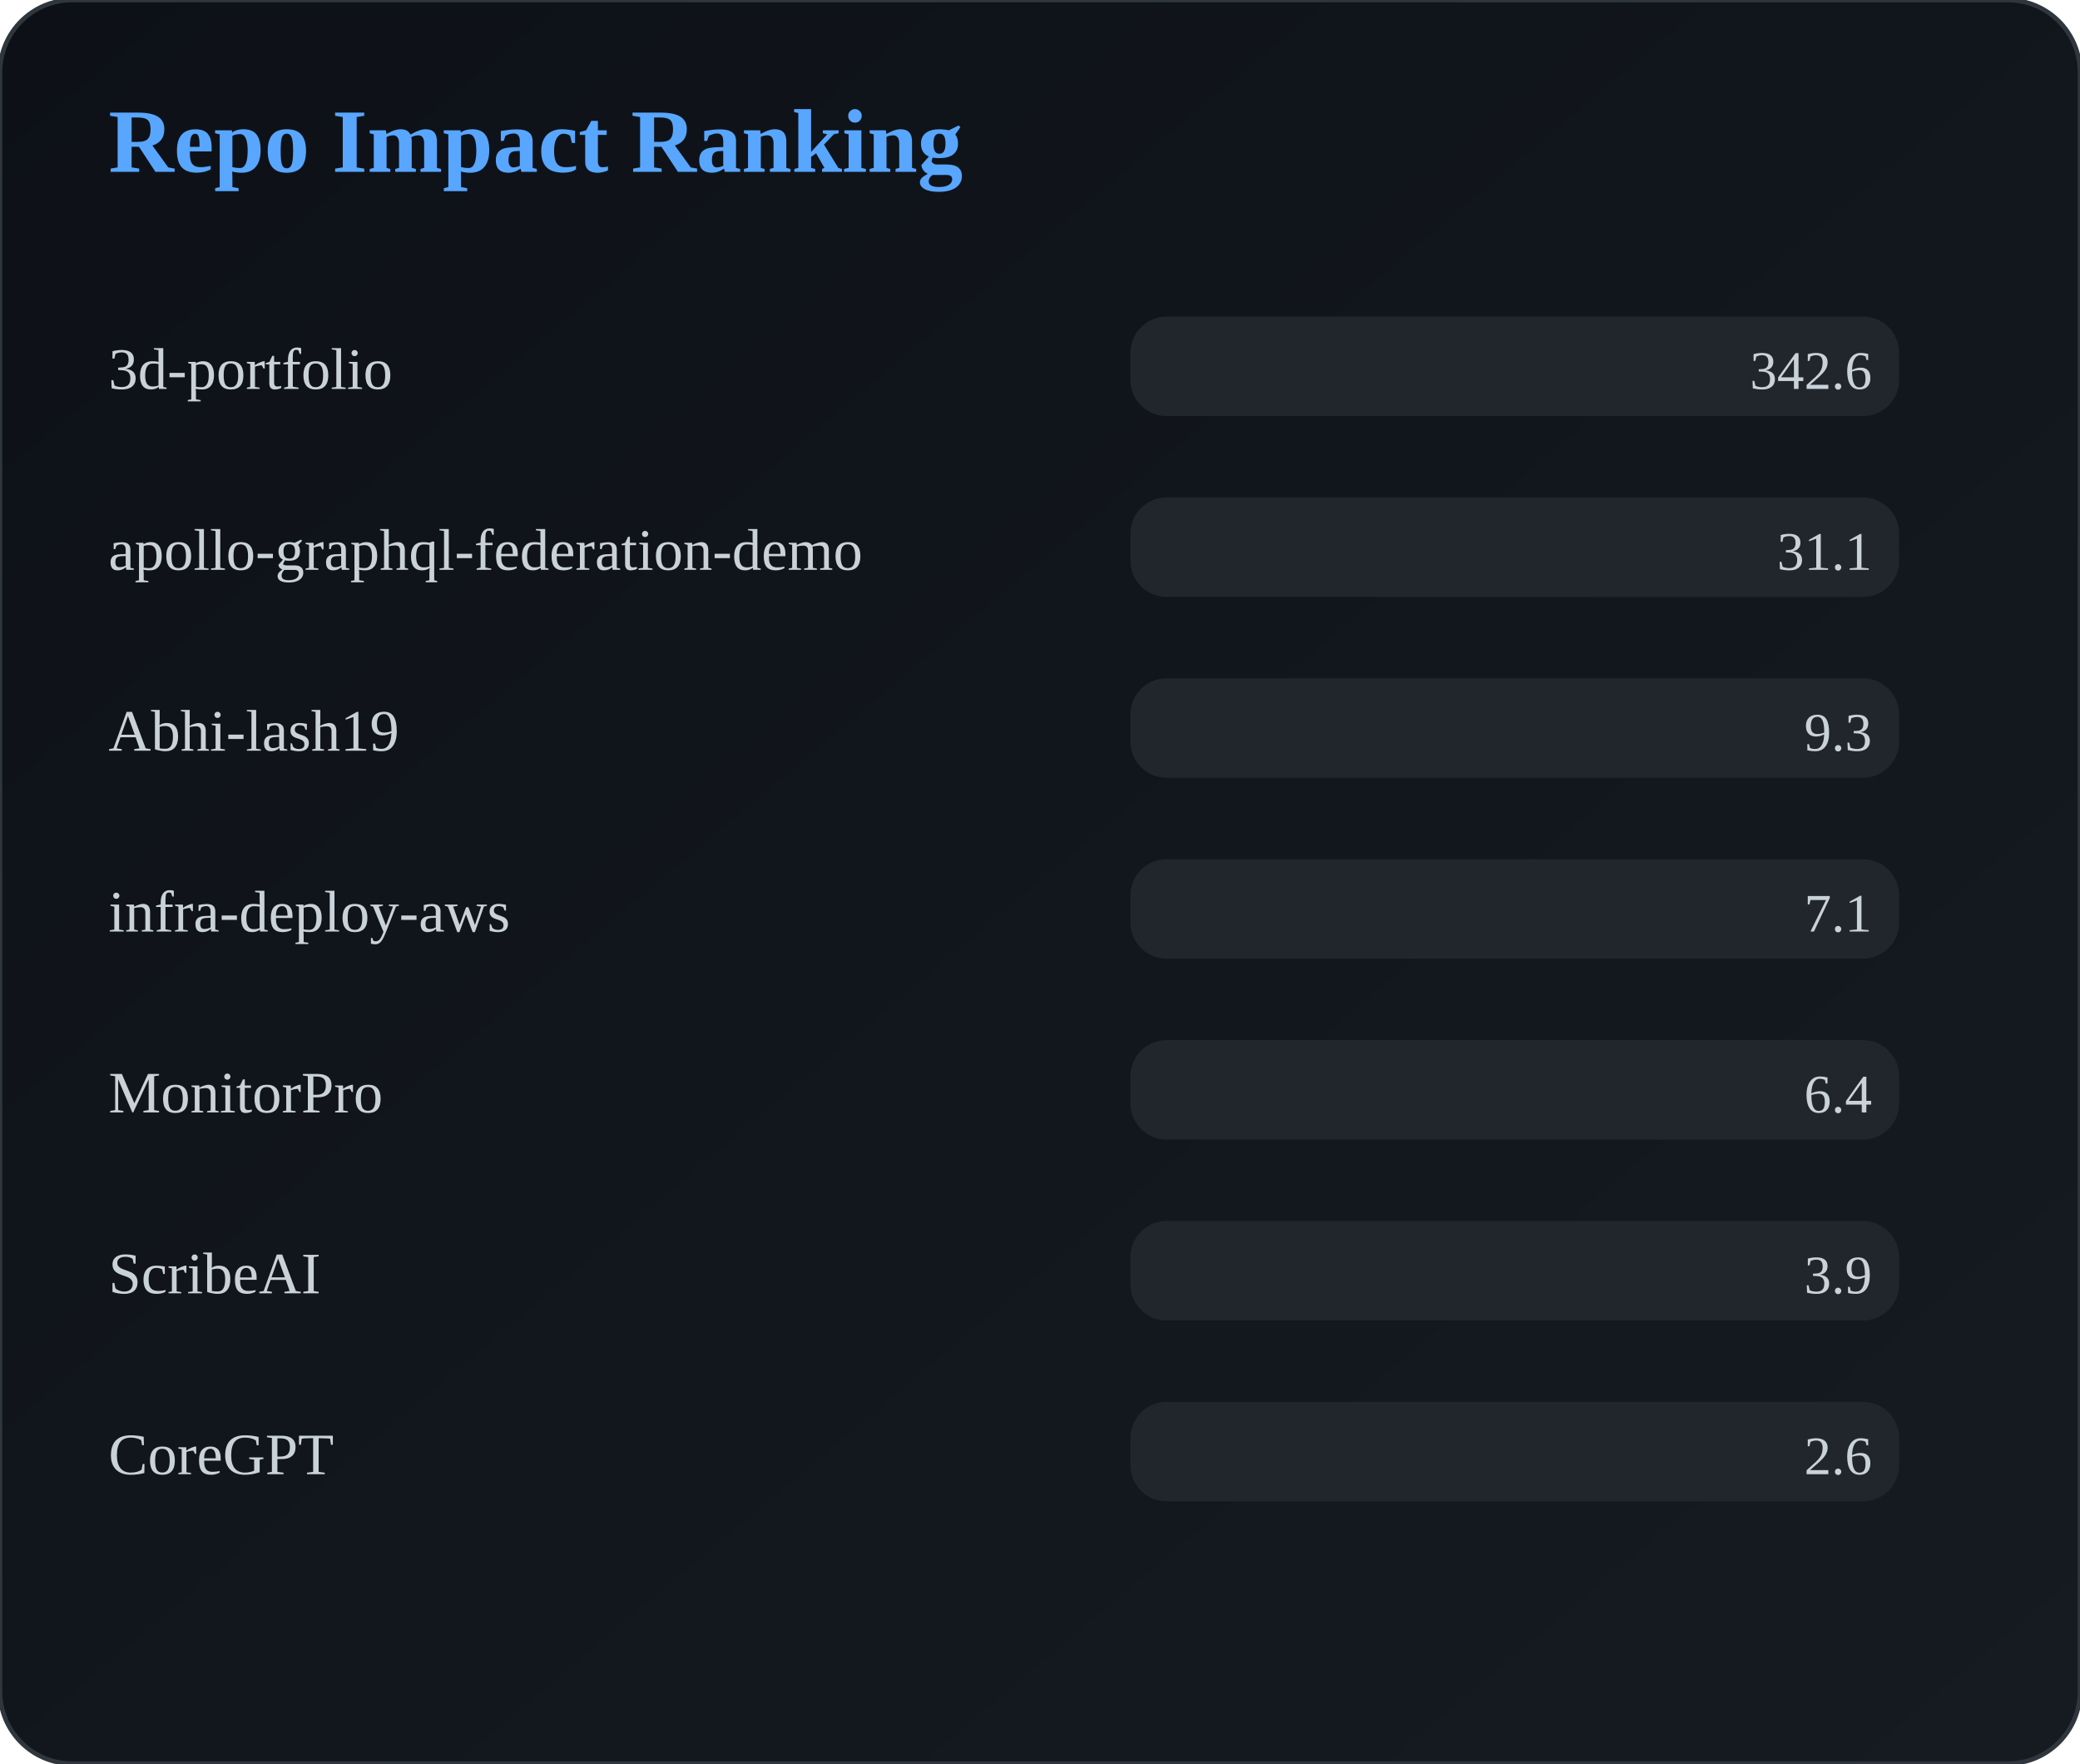
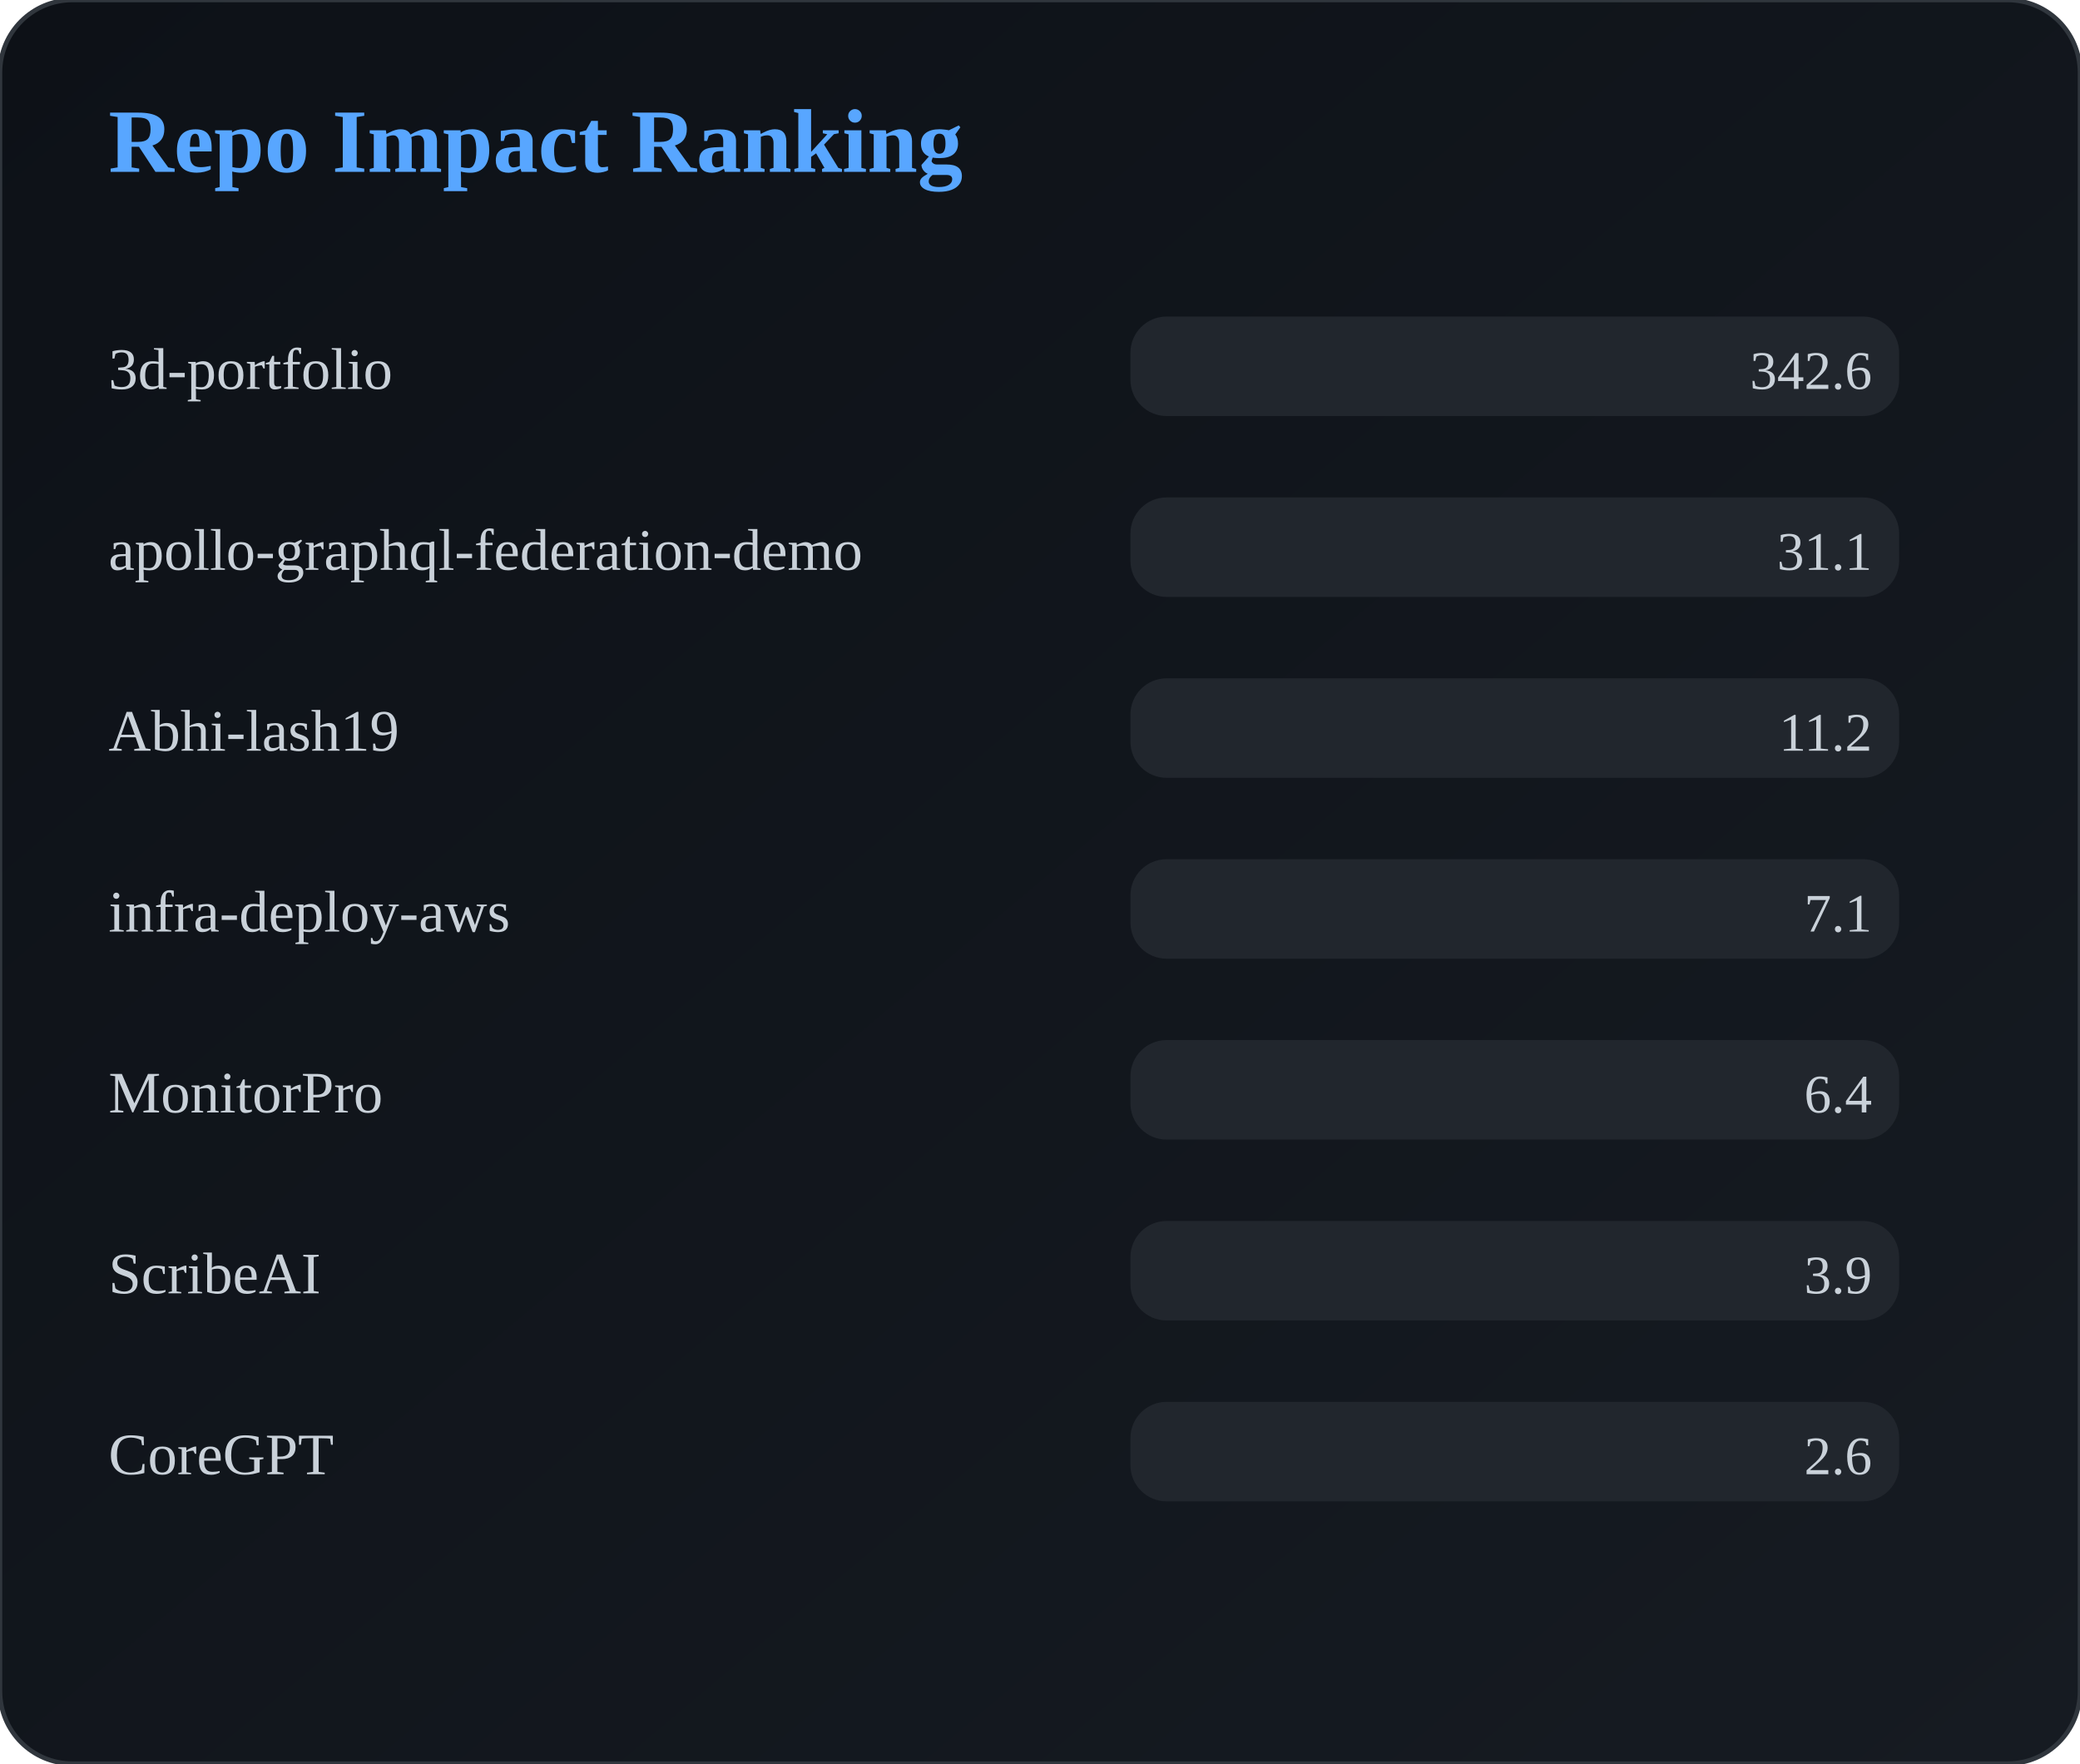
<svg xmlns="http://www.w3.org/2000/svg" width="100%" viewBox="0 0 460 390">
  <defs>
    <linearGradient id="cardBg" x1="0" y1="0" x2="1" y2="1">
      <stop offset="0%" stop-color="#0d1117" />
      <stop offset="100%" stop-color="#161b22" />
    </linearGradient>
  </defs>
  <rect width="100%" height="100%" rx="16" fill="url(#cardBg)" stroke="#30363d" />
  <text x="24" y="38" fill="#58a6ff" font-size="20" font-weight="600">
        Repo Impact Ranking
    </text>
  <text x="24" y="86" fill="#c9d1d9" font-size="13">
                3d-portfolio
            </text>
  <rect x="250" y="70" width="170" height="22" rx="8" fill="#21262d" />
  <rect x="250" y="70" width="0" height="22" rx="8" fill="#58a6ff">
    <animate attributeName="width" from="0" to="170" dur="0.8s" fill="freeze" />
  </rect>
  <text x="414" y="86" fill="#c9d1d9" font-size="12" text-anchor="end">
                342.6
            </text>
  <text x="24" y="126" fill="#c9d1d9" font-size="13">
                apollo-graphql-federation-demo
            </text>
  <rect x="250" y="110" width="170" height="22" rx="8" fill="#21262d" />
  <rect x="250" y="110" width="0" height="22" rx="8" fill="#58a6ff">
    <animate attributeName="width" from="0" to="15.449" dur="0.8s" fill="freeze" />
  </rect>
  <text x="414" y="126" fill="#c9d1d9" font-size="12" text-anchor="end">
                31.1
            </text>
  <text x="24" y="166" fill="#c9d1d9" font-size="13">
                Abhi-lash19
            </text>
  <rect x="250" y="150" width="170" height="22" rx="8" fill="#21262d" />
  <rect x="250" y="150" width="0" height="22" rx="8" fill="#58a6ff">
-     <animate attributeName="width" from="0" to="4.591" dur="0.8s" fill="freeze" />
+     <animate attributeName="width" from="0" to="5.558" dur="0.8s" fill="freeze" />
  </rect>
  <text x="414" y="166" fill="#c9d1d9" font-size="12" text-anchor="end">
-                 9.3
+                 11.2
            </text>
  <text x="24" y="206" fill="#c9d1d9" font-size="13">
                infra-deploy-aws
            </text>
  <rect x="250" y="190" width="170" height="22" rx="8" fill="#21262d" />
  <rect x="250" y="190" width="0" height="22" rx="8" fill="#58a6ff">
    <animate attributeName="width" from="0" to="3.524" dur="0.8s" fill="freeze" />
  </rect>
  <text x="414" y="206" fill="#c9d1d9" font-size="12" text-anchor="end">
                7.1
            </text>
  <text x="24" y="246" fill="#c9d1d9" font-size="13">
                MonitorPro
            </text>
  <rect x="250" y="230" width="170" height="22" rx="8" fill="#21262d" />
  <rect x="250" y="230" width="0" height="22" rx="8" fill="#58a6ff">
    <animate attributeName="width" from="0" to="3.156" dur="0.8s" fill="freeze" />
  </rect>
  <text x="414" y="246" fill="#c9d1d9" font-size="12" text-anchor="end">
                6.4
            </text>
  <text x="24" y="286" fill="#c9d1d9" font-size="13">
                ScribeAI
            </text>
  <rect x="250" y="270" width="170" height="22" rx="8" fill="#21262d" />
  <rect x="250" y="270" width="0" height="22" rx="8" fill="#58a6ff">
    <animate attributeName="width" from="0" to="1.955" dur="0.8s" fill="freeze" />
  </rect>
  <text x="414" y="286" fill="#c9d1d9" font-size="12" text-anchor="end">
                3.9
            </text>
  <text x="24" y="326" fill="#c9d1d9" font-size="13">
                CoreGPT
            </text>
  <rect x="250" y="310" width="170" height="22" rx="8" fill="#21262d" />
  <rect x="250" y="310" width="0" height="22" rx="8" fill="#58a6ff">
    <animate attributeName="width" from="0" to="1.275" dur="0.8s" fill="freeze" />
  </rect>
  <text x="414" y="326" fill="#c9d1d9" font-size="12" text-anchor="end">
                2.6
            </text>
</svg>
